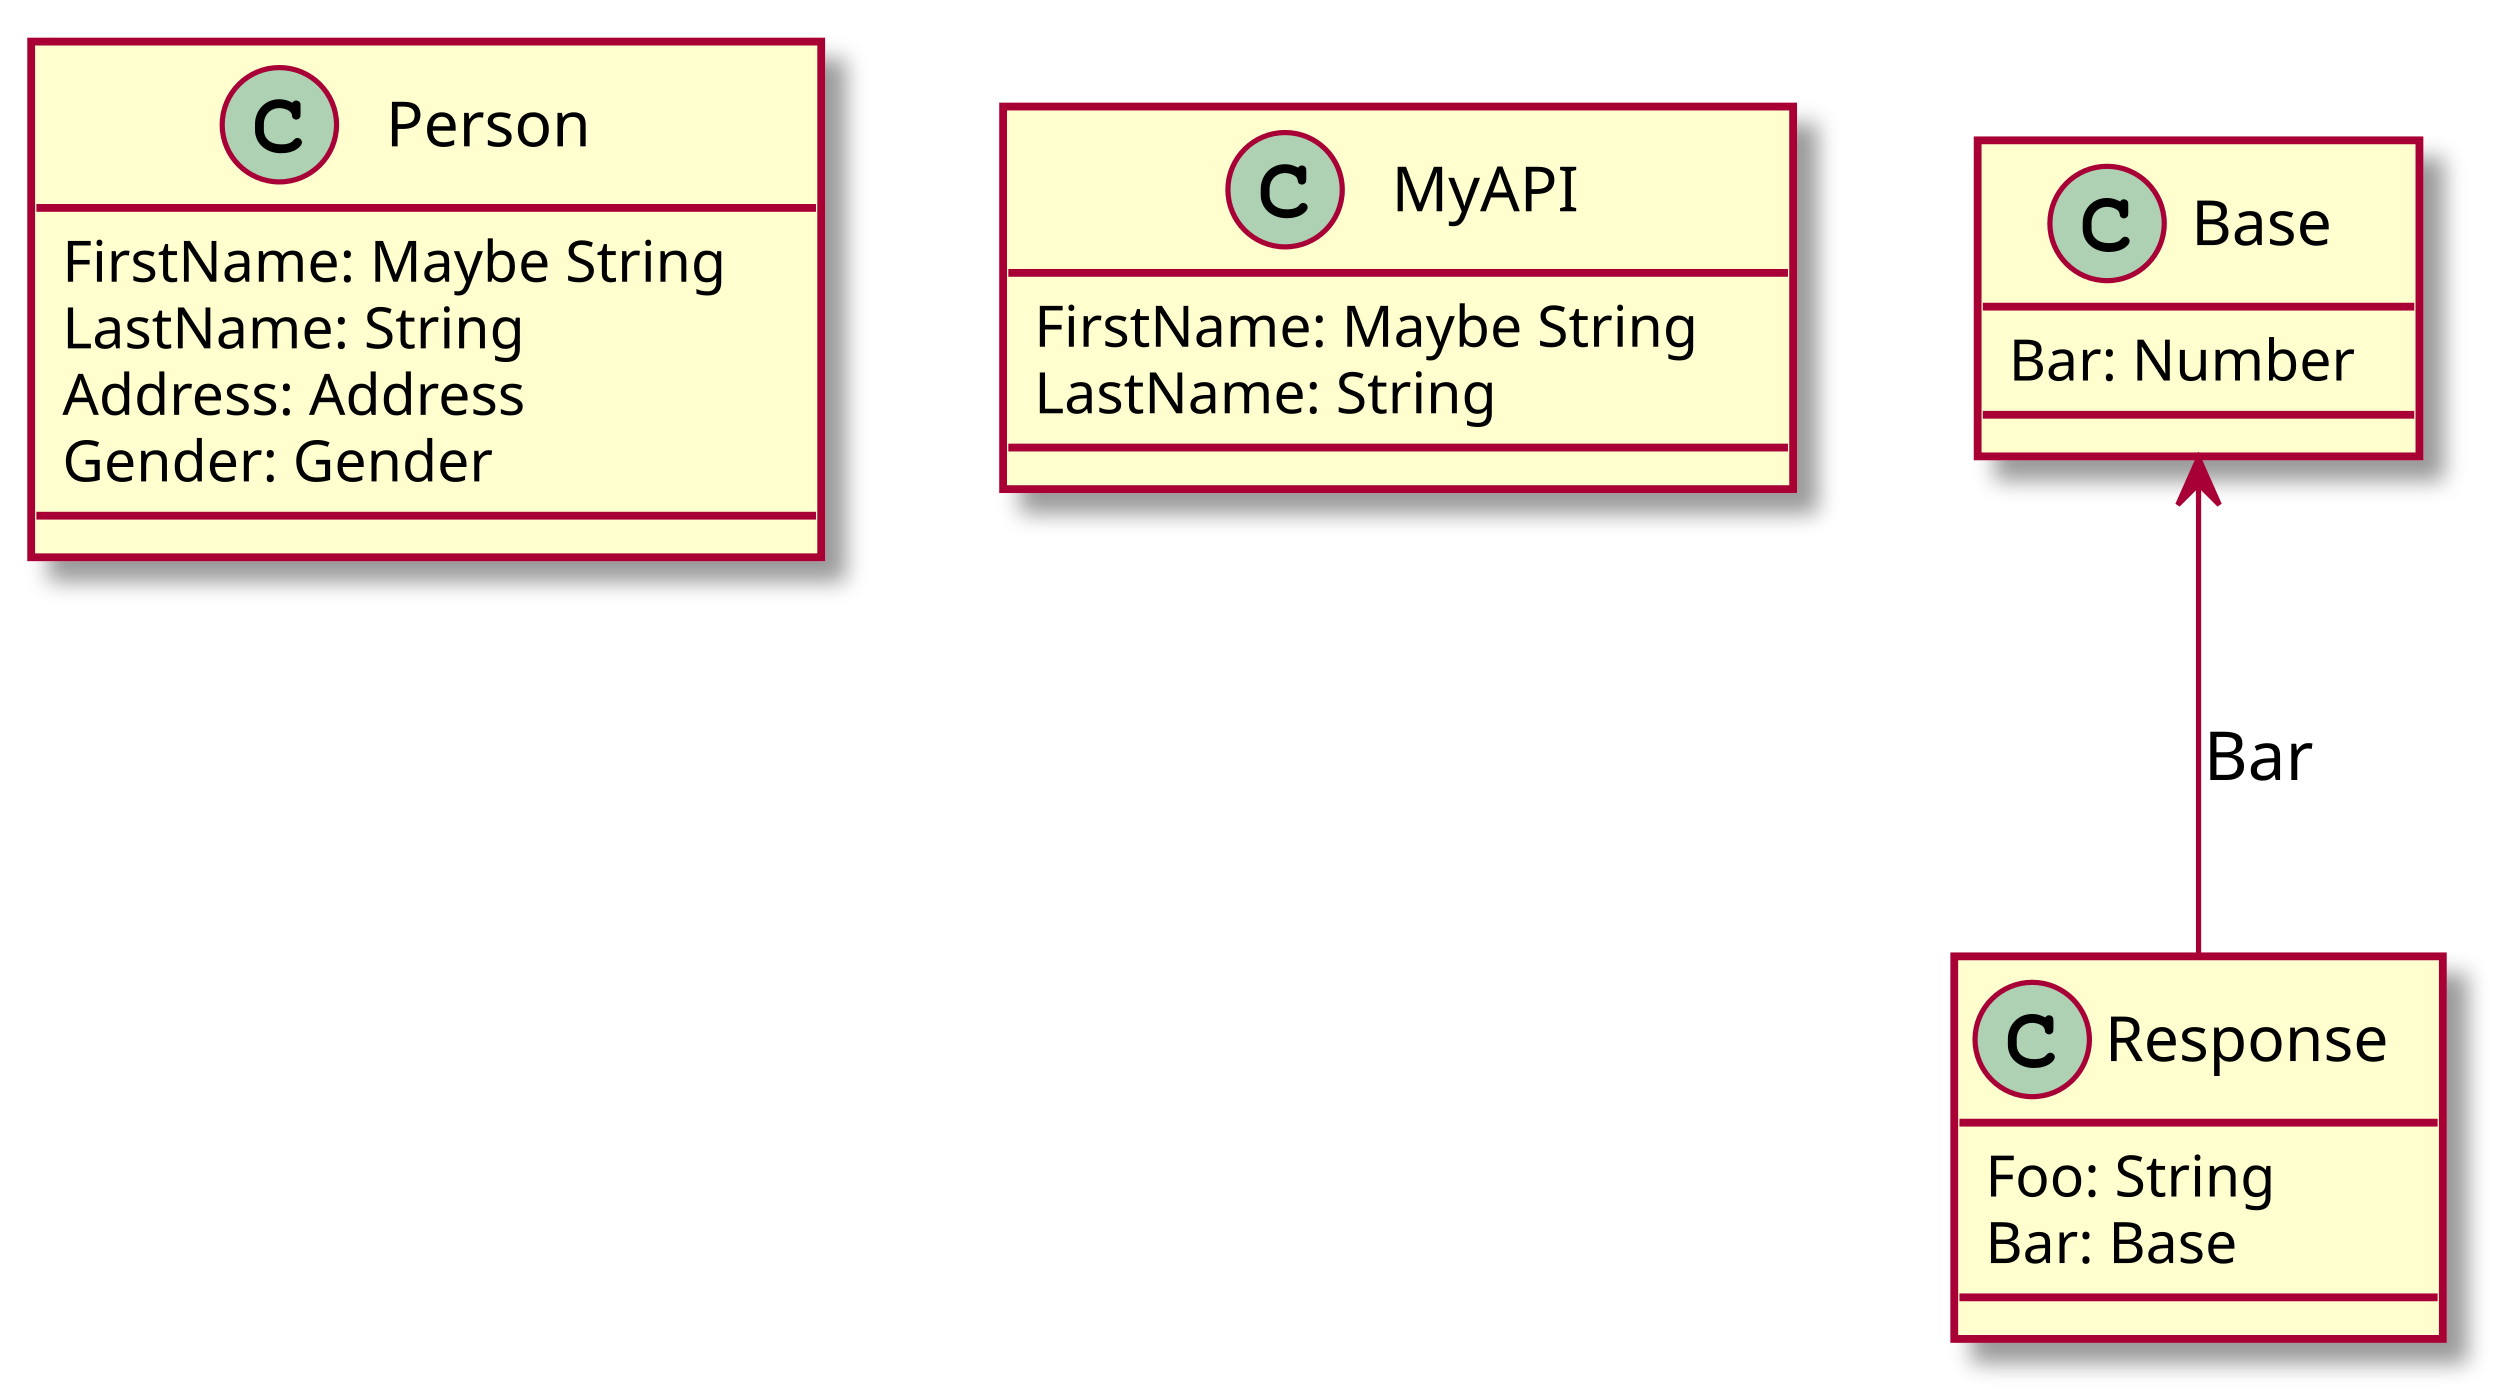
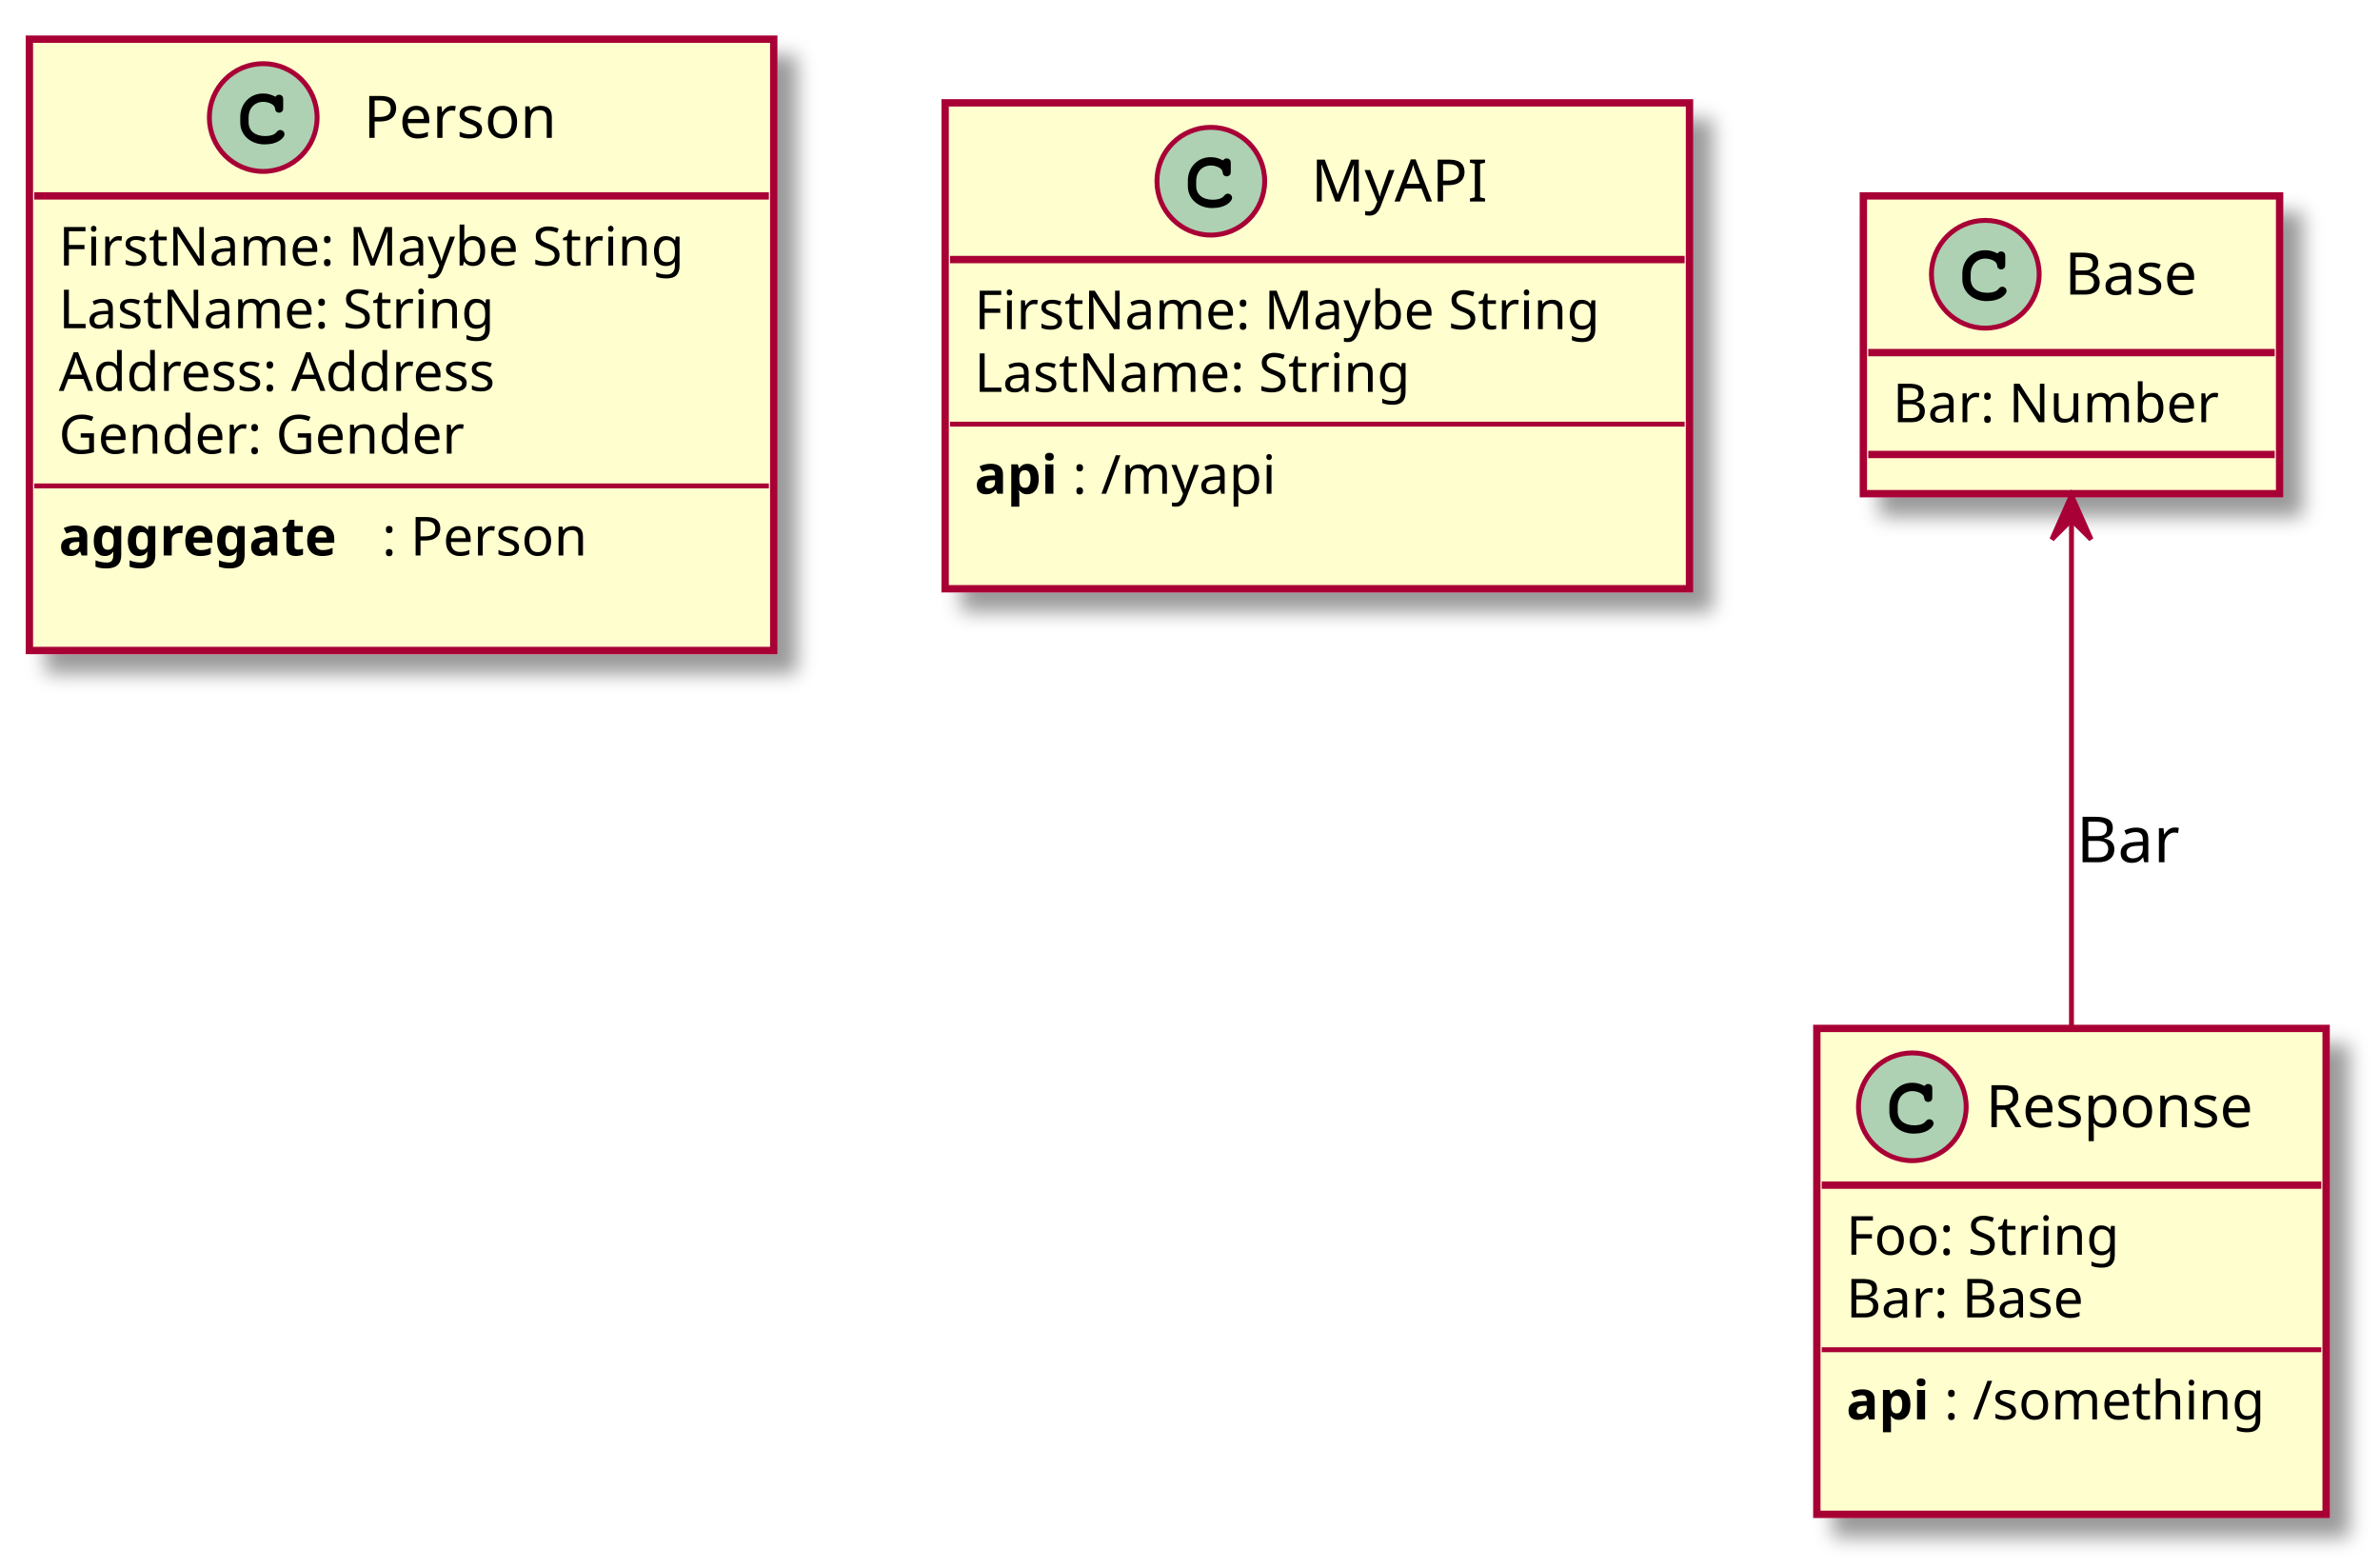
- <svg xmlns="http://www.w3.org/2000/svg" contentScriptType="application/ecmascript" contentStyleType="text/css" height="268px" preserveAspectRatio="none" style="width:481px;height:268px;" version="1.1" viewBox="0 0 481 268" width="481px" zoomAndPan="magnify">
+ <svg xmlns="http://www.w3.org/2000/svg" contentScriptType="application/ecmascript" contentStyleType="text/css" height="320px" preserveAspectRatio="none" style="width:486px;height:320px;" version="1.1" viewBox="0 0 486 320" width="486px" zoomAndPan="magnify">
  <defs>
-     <filter height="300%" id="f1ms4w52pj06kv" width="300%" x="-1" y="-1">
+     <filter height="300%" id="fkfv85br1jl91" width="300%" x="-1" y="-1">
      <feGaussianBlur result="blurOut" stdDeviation="2.0" />
      <feColorMatrix in="blurOut" result="blurOut2" type="matrix" values="0 0 0 0 0 0 0 0 0 0 0 0 0 0 0 0 0 0 .4 0" />
      <feOffset dx="4.0" dy="4.0" in="blurOut2" result="blurOut3" />
      <feBlend in="SourceGraphic" in2="blurOut3" mode="normal" />
    </filter>
  </defs>
  <g>
-     <rect fill="#FEFECE" filter="url(#f1ms4w52pj06kv)" height="99.219" id="Person" style="stroke: #A80036; stroke-width: 1.5;" width="152" x="6" y="8" />
+     <rect fill="#FEFECE" filter="url(#fkfv85br1jl91)" height="124.828" id="Person" style="stroke: #A80036; stroke-width: 1.5;" width="152" x="6" y="8" />
    <ellipse cx="53.75" cy="24" fill="#ADD1B2" rx="11" ry="11" style="stroke: #A80036; stroke-width: 1.0;" />
    <path d="M56.094,19.672 L56.266,19.75 C56.484,19.438 56.688,19.344 56.984,19.344 C57.281,19.344 57.562,19.484 57.719,19.75 C57.812,19.906 57.828,20.031 57.828,20.469 L57.828,21.891 C57.828,22.312 57.797,22.5 57.688,22.656 C57.516,22.875 57.25,23.016 56.984,23.016 C56.766,23.016 56.531,22.906 56.391,22.766 C56.25,22.641 56.219,22.516 56.156,22.109 C56.062,21.703 55.891,21.484 55.406,21.203 C54.938,20.953 54.328,20.797 53.75,20.797 C52.016,20.797 50.766,22.109 50.766,23.891 L50.766,24.984 C50.766,26.688 52.062,27.781 54.109,27.781 C54.875,27.781 55.562,27.656 55.984,27.391 C56.172,27.297 56.172,27.297 56.625,26.812 C56.812,26.625 57.016,26.547 57.234,26.547 C57.703,26.547 58.094,26.938 58.094,27.391 C58.094,27.781 57.766,28.234 57.188,28.641 C56.438,29.188 55.281,29.484 54.062,29.484 C51.172,29.484 49.062,27.594 49.062,25.016 L49.062,23.891 C49.062,21.172 51.062,19.094 53.688,19.094 C54.562,19.094 55.156,19.234 56.094,19.672 Z " />
    <text fill="#000000" font-family="sans-serif" font-size="12" lengthAdjust="spacingAndGlyphs" textLength="44" x="74.25" y="28.154">Person</text>
    <line style="stroke: #A80036; stroke-width: 1.5;" x1="7" x2="157" y1="40" y2="40" />
    <text fill="#000000" font-family="sans-serif" font-size="11" lengthAdjust="spacingAndGlyphs" textLength="140" x="12" y="54.21">FirstName: Maybe String</text>
    <text fill="#000000" font-family="sans-serif" font-size="11" lengthAdjust="spacingAndGlyphs" textLength="99" x="12" y="67.015">LastName: String</text>
    <text fill="#000000" font-family="sans-serif" font-size="11" lengthAdjust="spacingAndGlyphs" textLength="102" x="12" y="79.82">Address: Address</text>
    <text fill="#000000" font-family="sans-serif" font-size="11" lengthAdjust="spacingAndGlyphs" textLength="92" x="12" y="92.624">Gender: Gender</text>
-     <line style="stroke: #A80036; stroke-width: 1.5;" x1="7" x2="157" y1="99.219" y2="99.219" />
-     <rect fill="#FEFECE" filter="url(#f1ms4w52pj06kv)" height="73.609" id="MyAPI" style="stroke: #A80036; stroke-width: 1.5;" width="152" x="193" y="20.5" />
-     <ellipse cx="247.25" cy="36.5" fill="#ADD1B2" rx="11" ry="11" style="stroke: #A80036; stroke-width: 1.0;" />
-     <path d="M249.594,32.172 L249.766,32.25 C249.984,31.938 250.188,31.844 250.484,31.844 C250.781,31.844 251.062,31.984 251.219,32.25 C251.312,32.406 251.328,32.531 251.328,32.969 L251.328,34.391 C251.328,34.812 251.297,35 251.188,35.156 C251.016,35.375 250.75,35.516 250.484,35.516 C250.266,35.516 250.031,35.406 249.891,35.266 C249.75,35.141 249.719,35.016 249.656,34.609 C249.562,34.203 249.391,33.984 248.906,33.703 C248.438,33.453 247.828,33.297 247.25,33.297 C245.516,33.297 244.266,34.609 244.266,36.391 L244.266,37.484 C244.266,39.188 245.562,40.281 247.609,40.281 C248.375,40.281 249.062,40.156 249.484,39.891 C249.672,39.797 249.672,39.797 250.125,39.312 C250.312,39.125 250.516,39.047 250.734,39.047 C251.203,39.047 251.594,39.438 251.594,39.891 C251.594,40.281 251.266,40.734 250.688,41.141 C249.938,41.688 248.781,41.984 247.562,41.984 C244.672,41.984 242.562,40.094 242.562,37.516 L242.562,36.391 C242.562,33.672 244.562,31.594 247.188,31.594 C248.062,31.594 248.656,31.734 249.594,32.172 Z " />
-     <text fill="#000000" font-family="sans-serif" font-size="12" lengthAdjust="spacingAndGlyphs" textLength="35" x="267.75" y="40.654">MyAPI</text>
-     <line style="stroke: #A80036; stroke-width: 1.5;" x1="194" x2="344" y1="52.5" y2="52.5" />
-     <text fill="#000000" font-family="sans-serif" font-size="11" lengthAdjust="spacingAndGlyphs" textLength="140" x="199" y="66.71">FirstName: Maybe String</text>
-     <text fill="#000000" font-family="sans-serif" font-size="11" lengthAdjust="spacingAndGlyphs" textLength="99" x="199" y="79.515">LastName: String</text>
-     <line style="stroke: #A80036; stroke-width: 1.5;" x1="194" x2="344" y1="86.109" y2="86.109" />
-     <rect fill="#FEFECE" filter="url(#f1ms4w52pj06kv)" height="60.805" id="Base" style="stroke: #A80036; stroke-width: 1.5;" width="85" x="380.5" y="27" />
-     <ellipse cx="405.4" cy="43" fill="#ADD1B2" rx="11" ry="11" style="stroke: #A80036; stroke-width: 1.0;" />
-     <path d="M407.744,38.672 L407.916,38.75 C408.134,38.438 408.337,38.344 408.634,38.344 C408.931,38.344 409.212,38.484 409.369,38.75 C409.462,38.906 409.478,39.031 409.478,39.469 L409.478,40.891 C409.478,41.312 409.447,41.5 409.337,41.656 C409.166,41.875 408.9,42.016 408.634,42.016 C408.416,42.016 408.181,41.906 408.041,41.766 C407.9,41.641 407.869,41.516 407.806,41.109 C407.712,40.703 407.541,40.484 407.056,40.203 C406.587,39.953 405.978,39.797 405.4,39.797 C403.666,39.797 402.416,41.109 402.416,42.891 L402.416,43.984 C402.416,45.688 403.712,46.781 405.759,46.781 C406.525,46.781 407.212,46.656 407.634,46.391 C407.822,46.297 407.822,46.297 408.275,45.812 C408.462,45.625 408.666,45.547 408.884,45.547 C409.353,45.547 409.744,45.938 409.744,46.391 C409.744,46.781 409.416,47.234 408.837,47.641 C408.087,48.188 406.931,48.484 405.712,48.484 C402.822,48.484 400.712,46.594 400.712,44.016 L400.712,42.891 C400.712,40.172 402.712,38.094 405.337,38.094 C406.212,38.094 406.806,38.234 407.744,38.672 Z " />
-     <text fill="#000000" font-family="sans-serif" font-size="12" lengthAdjust="spacingAndGlyphs" textLength="31" x="421.6" y="47.154">Base</text>
-     <line style="stroke: #A80036; stroke-width: 1.5;" x1="381.5" x2="464.5" y1="59" y2="59" />
-     <text fill="#000000" font-family="sans-serif" font-size="11" lengthAdjust="spacingAndGlyphs" textLength="73" x="386.5" y="73.21">Bar: Number</text>
-     <line style="stroke: #A80036; stroke-width: 1.5;" x1="381.5" x2="464.5" y1="79.805" y2="79.805" />
-     <rect fill="#FEFECE" filter="url(#f1ms4w52pj06kv)" height="73.609" id="Response" style="stroke: #A80036; stroke-width: 1.5;" width="94" x="376" y="184" />
-     <ellipse cx="391" cy="200" fill="#ADD1B2" rx="11" ry="11" style="stroke: #A80036; stroke-width: 1.0;" />
-     <path d="M393.344,195.672 L393.516,195.75 C393.734,195.438 393.938,195.344 394.234,195.344 C394.531,195.344 394.812,195.484 394.969,195.75 C395.062,195.906 395.078,196.031 395.078,196.469 L395.078,197.891 C395.078,198.312 395.047,198.5 394.938,198.656 C394.766,198.875 394.5,199.016 394.234,199.016 C394.016,199.016 393.781,198.906 393.641,198.766 C393.5,198.641 393.469,198.516 393.406,198.109 C393.312,197.703 393.141,197.484 392.656,197.203 C392.188,196.953 391.578,196.797 391,196.797 C389.266,196.797 388.016,198.109 388.016,199.891 L388.016,200.984 C388.016,202.688 389.312,203.781 391.359,203.781 C392.125,203.781 392.812,203.656 393.234,203.391 C393.422,203.297 393.422,203.297 393.875,202.812 C394.062,202.625 394.266,202.547 394.484,202.547 C394.953,202.547 395.344,202.938 395.344,203.391 C395.344,203.781 395.016,204.234 394.438,204.641 C393.688,205.188 392.531,205.484 391.312,205.484 C388.422,205.484 386.312,203.594 386.312,201.016 L386.312,199.891 C386.312,197.172 388.312,195.094 390.938,195.094 C391.812,195.094 392.406,195.234 393.344,195.672 Z " />
-     <text fill="#000000" font-family="sans-serif" font-size="12" lengthAdjust="spacingAndGlyphs" textLength="62" x="405" y="204.154">Response</text>
-     <line style="stroke: #A80036; stroke-width: 1.5;" x1="377" x2="469" y1="216" y2="216" />
-     <text fill="#000000" font-family="sans-serif" font-size="11" lengthAdjust="spacingAndGlyphs" textLength="62" x="382" y="230.21">Foo: String</text>
-     <text fill="#000000" font-family="sans-serif" font-size="11" lengthAdjust="spacingAndGlyphs" textLength="57" x="382" y="243.015">Bar: Base</text>
-     <line style="stroke: #A80036; stroke-width: 1.5;" x1="377" x2="469" y1="249.609" y2="249.609" />
-     <path d="M423,93.321 C423,120.016 423,156.744 423,183.781 " fill="none" id="Base-Response" style="stroke: #A80036; stroke-width: 1.0;" />
-     <polygon fill="#A80036" points="423,88.122,419,97.122,423,93.122,427,97.122,423,88.122" style="stroke: #A80036; stroke-width: 1.0;" />
-     <text fill="#000000" font-family="sans-serif" font-size="13" lengthAdjust="spacingAndGlyphs" textLength="22" x="424" y="150.067">Bar</text>
+     <line style="stroke: #A80036; stroke-width: 1.0;" x1="7" x2="157" y1="99.219" y2="99.219" />
+     <text fill="#000000" font-family="sans-serif" font-size="11" font-weight="bold" lengthAdjust="spacingAndGlyphs" textLength="66" x="12" y="113.429">aggregate</text>
+     <text fill="#000000" font-family="sans-serif" font-size="11" lengthAdjust="spacingAndGlyphs" textLength="48" x="78" y="113.429">: Person</text>
+     <text fill="#000000" font-family="sans-serif" font-size="11" lengthAdjust="spacingAndGlyphs" textLength="0" x="16" y="126.234" />
+     <rect fill="#FEFECE" filter="url(#fkfv85br1jl91)" height="99.219" id="MyAPI" style="stroke: #A80036; stroke-width: 1.5;" width="152" x="193" y="21" />
+     <ellipse cx="247.25" cy="37" fill="#ADD1B2" rx="11" ry="11" style="stroke: #A80036; stroke-width: 1.0;" />
+     <path d="M249.594,32.672 L249.766,32.75 C249.984,32.438 250.188,32.344 250.484,32.344 C250.781,32.344 251.062,32.484 251.219,32.75 C251.312,32.906 251.328,33.031 251.328,33.469 L251.328,34.891 C251.328,35.312 251.297,35.5 251.188,35.656 C251.016,35.875 250.75,36.016 250.484,36.016 C250.266,36.016 250.031,35.906 249.891,35.766 C249.75,35.641 249.719,35.516 249.656,35.109 C249.562,34.703 249.391,34.484 248.906,34.203 C248.438,33.953 247.828,33.797 247.25,33.797 C245.516,33.797 244.266,35.109 244.266,36.891 L244.266,37.984 C244.266,39.688 245.562,40.781 247.609,40.781 C248.375,40.781 249.062,40.656 249.484,40.391 C249.672,40.297 249.672,40.297 250.125,39.812 C250.312,39.625 250.516,39.547 250.734,39.547 C251.203,39.547 251.594,39.938 251.594,40.391 C251.594,40.781 251.266,41.234 250.688,41.641 C249.938,42.188 248.781,42.484 247.562,42.484 C244.672,42.484 242.562,40.594 242.562,38.016 L242.562,36.891 C242.562,34.172 244.562,32.094 247.188,32.094 C248.062,32.094 248.656,32.234 249.594,32.672 Z " />
+     <text fill="#000000" font-family="sans-serif" font-size="12" lengthAdjust="spacingAndGlyphs" textLength="35" x="267.75" y="41.154">MyAPI</text>
+     <line style="stroke: #A80036; stroke-width: 1.5;" x1="194" x2="344" y1="53" y2="53" />
+     <text fill="#000000" font-family="sans-serif" font-size="11" lengthAdjust="spacingAndGlyphs" textLength="140" x="199" y="67.21">FirstName: Maybe String</text>
+     <text fill="#000000" font-family="sans-serif" font-size="11" lengthAdjust="spacingAndGlyphs" textLength="99" x="199" y="80.015">LastName: String</text>
+     <line style="stroke: #A80036; stroke-width: 1.0;" x1="194" x2="344" y1="86.609" y2="86.609" />
+     <text fill="#000000" font-family="sans-serif" font-size="11" font-weight="bold" lengthAdjust="spacingAndGlyphs" textLength="20" x="199" y="100.82">api</text>
+     <text fill="#000000" font-family="sans-serif" font-size="11" lengthAdjust="spacingAndGlyphs" textLength="46" x="219" y="100.82">: /myapi</text>
+     <text fill="#000000" font-family="sans-serif" font-size="11" lengthAdjust="spacingAndGlyphs" textLength="0" x="203" y="113.624" />
+     <rect fill="#FEFECE" filter="url(#fkfv85br1jl91)" height="60.805" id="Base" style="stroke: #A80036; stroke-width: 1.5;" width="85" x="380.5" y="40" />
+     <ellipse cx="405.4" cy="56" fill="#ADD1B2" rx="11" ry="11" style="stroke: #A80036; stroke-width: 1.0;" />
+     <path d="M407.744,51.672 L407.916,51.75 C408.134,51.438 408.337,51.344 408.634,51.344 C408.931,51.344 409.212,51.484 409.369,51.75 C409.462,51.906 409.478,52.031 409.478,52.469 L409.478,53.891 C409.478,54.312 409.447,54.5 409.337,54.656 C409.166,54.875 408.9,55.016 408.634,55.016 C408.416,55.016 408.181,54.906 408.041,54.766 C407.9,54.641 407.869,54.516 407.806,54.109 C407.712,53.703 407.541,53.484 407.056,53.203 C406.587,52.953 405.978,52.797 405.4,52.797 C403.666,52.797 402.416,54.109 402.416,55.891 L402.416,56.984 C402.416,58.688 403.712,59.781 405.759,59.781 C406.525,59.781 407.212,59.656 407.634,59.391 C407.822,59.297 407.822,59.297 408.275,58.812 C408.462,58.625 408.666,58.547 408.884,58.547 C409.353,58.547 409.744,58.938 409.744,59.391 C409.744,59.781 409.416,60.234 408.837,60.641 C408.087,61.188 406.931,61.484 405.712,61.484 C402.822,61.484 400.712,59.594 400.712,57.016 L400.712,55.891 C400.712,53.172 402.712,51.094 405.337,51.094 C406.212,51.094 406.806,51.234 407.744,51.672 Z " />
+     <text fill="#000000" font-family="sans-serif" font-size="12" lengthAdjust="spacingAndGlyphs" textLength="31" x="421.6" y="60.154">Base</text>
+     <line style="stroke: #A80036; stroke-width: 1.5;" x1="381.5" x2="464.5" y1="72" y2="72" />
+     <text fill="#000000" font-family="sans-serif" font-size="11" lengthAdjust="spacingAndGlyphs" textLength="73" x="386.5" y="86.21">Bar: Number</text>
+     <line style="stroke: #A80036; stroke-width: 1.5;" x1="381.5" x2="464.5" y1="92.805" y2="92.805" />
+     <rect fill="#FEFECE" filter="url(#fkfv85br1jl91)" height="99.219" id="Response" style="stroke: #A80036; stroke-width: 1.5;" width="104" x="371" y="210" />
+     <ellipse cx="390.5" cy="226" fill="#ADD1B2" rx="11" ry="11" style="stroke: #A80036; stroke-width: 1.0;" />
+     <path d="M392.844,221.672 L393.016,221.75 C393.234,221.438 393.438,221.344 393.734,221.344 C394.031,221.344 394.312,221.484 394.469,221.75 C394.562,221.906 394.578,222.031 394.578,222.469 L394.578,223.891 C394.578,224.312 394.547,224.5 394.438,224.656 C394.266,224.875 394,225.016 393.734,225.016 C393.516,225.016 393.281,224.906 393.141,224.766 C393,224.641 392.969,224.516 392.906,224.109 C392.812,223.703 392.641,223.484 392.156,223.203 C391.688,222.953 391.078,222.797 390.5,222.797 C388.766,222.797 387.516,224.109 387.516,225.891 L387.516,226.984 C387.516,228.688 388.812,229.781 390.859,229.781 C391.625,229.781 392.312,229.656 392.734,229.391 C392.922,229.297 392.922,229.297 393.375,228.812 C393.562,228.625 393.766,228.547 393.984,228.547 C394.453,228.547 394.844,228.938 394.844,229.391 C394.844,229.781 394.516,230.234 393.938,230.641 C393.188,231.188 392.031,231.484 390.812,231.484 C387.922,231.484 385.812,229.594 385.812,227.016 L385.812,225.891 C385.812,223.172 387.812,221.094 390.438,221.094 C391.312,221.094 391.906,221.234 392.844,221.672 Z " />
+     <text fill="#000000" font-family="sans-serif" font-size="12" lengthAdjust="spacingAndGlyphs" textLength="62" x="405.5" y="230.154">Response</text>
+     <line style="stroke: #A80036; stroke-width: 1.5;" x1="372" x2="474" y1="242" y2="242" />
+     <text fill="#000000" font-family="sans-serif" font-size="11" lengthAdjust="spacingAndGlyphs" textLength="62" x="377" y="256.21">Foo: String</text>
+     <text fill="#000000" font-family="sans-serif" font-size="11" lengthAdjust="spacingAndGlyphs" textLength="57" x="377" y="269.015">Bar: Base</text>
+     <line style="stroke: #A80036; stroke-width: 1.0;" x1="372" x2="474" y1="275.609" y2="275.609" />
+     <text fill="#000000" font-family="sans-serif" font-size="11" font-weight="bold" lengthAdjust="spacingAndGlyphs" textLength="20" x="377" y="289.82">api</text>
+     <text fill="#000000" font-family="sans-serif" font-size="11" lengthAdjust="spacingAndGlyphs" textLength="72" x="397" y="289.82">: /something</text>
+     <text fill="#000000" font-family="sans-serif" font-size="11" lengthAdjust="spacingAndGlyphs" textLength="0" x="381" y="302.625" />
+     <path d="M423,106.412 C423,135.513 423,177.298 423,209.708 " fill="none" id="Base-Response" style="stroke: #A80036; stroke-width: 1.0;" />
+     <polygon fill="#A80036" points="423,101.131,419,110.131,423,106.131,427,110.131,423,101.131" style="stroke: #A80036; stroke-width: 1.0;" />
+     <text fill="#000000" font-family="sans-serif" font-size="13" lengthAdjust="spacingAndGlyphs" textLength="22" x="424" y="176.067">Bar</text>
  </g>
</svg>
